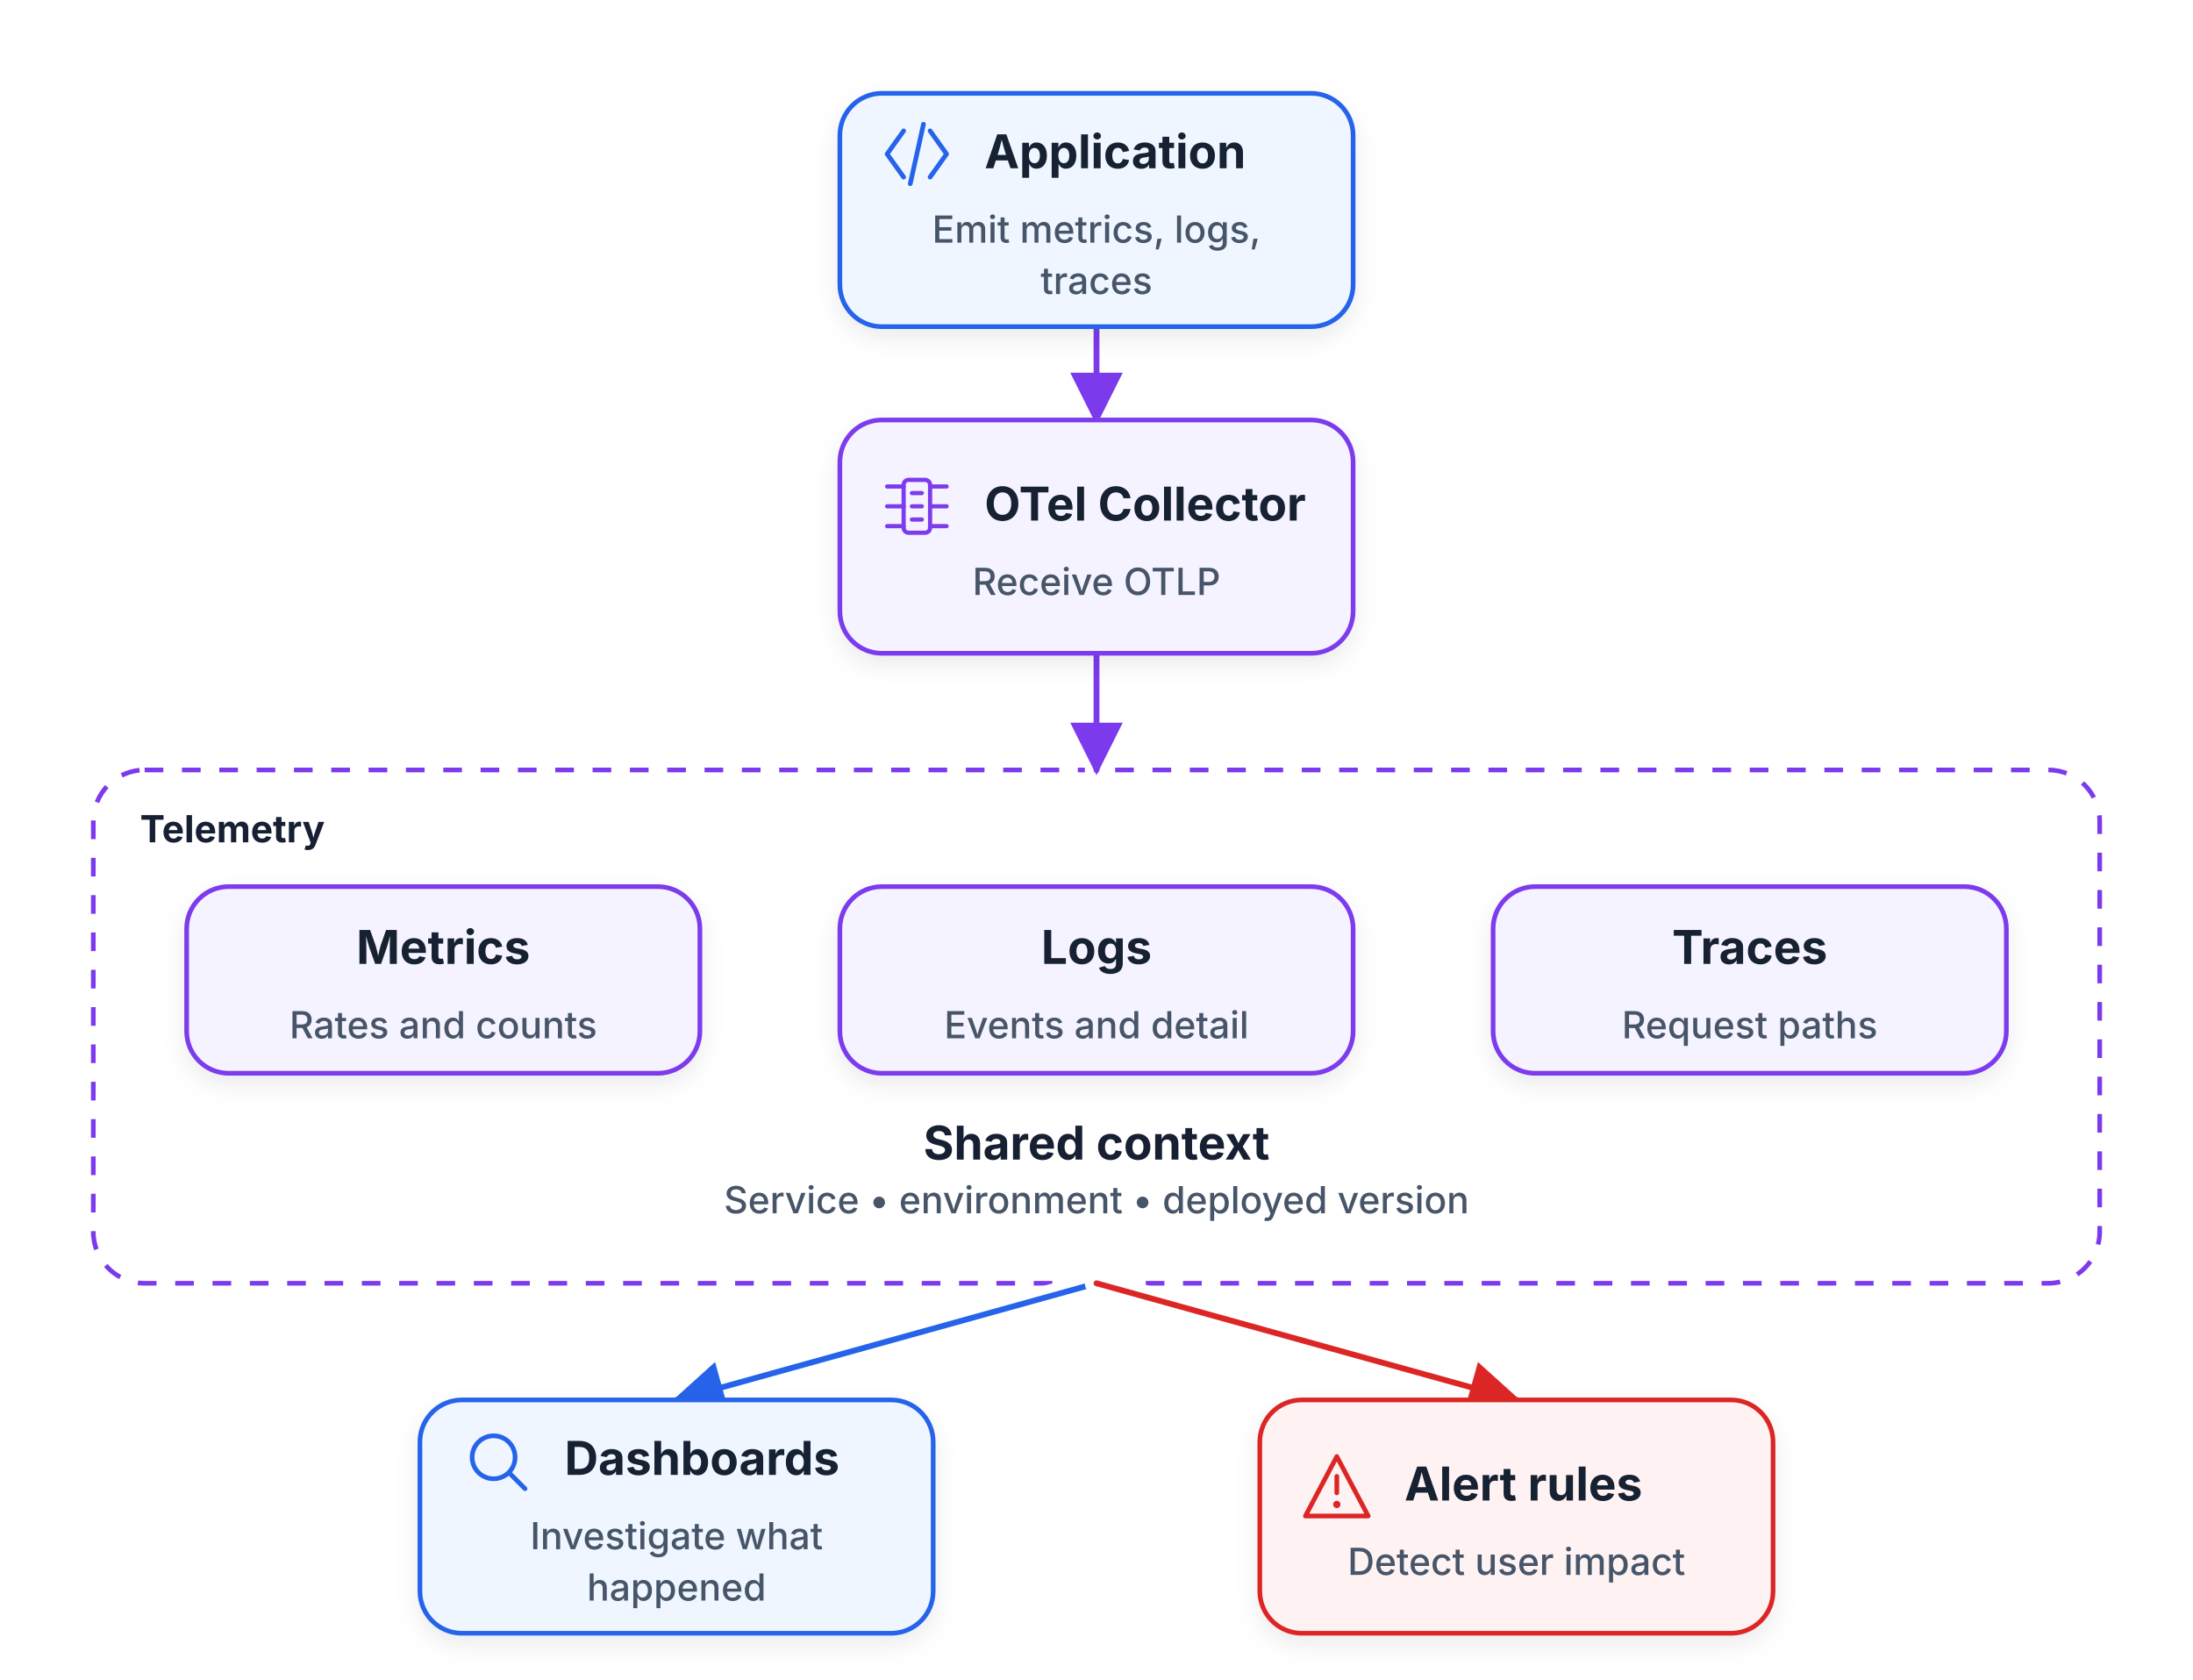
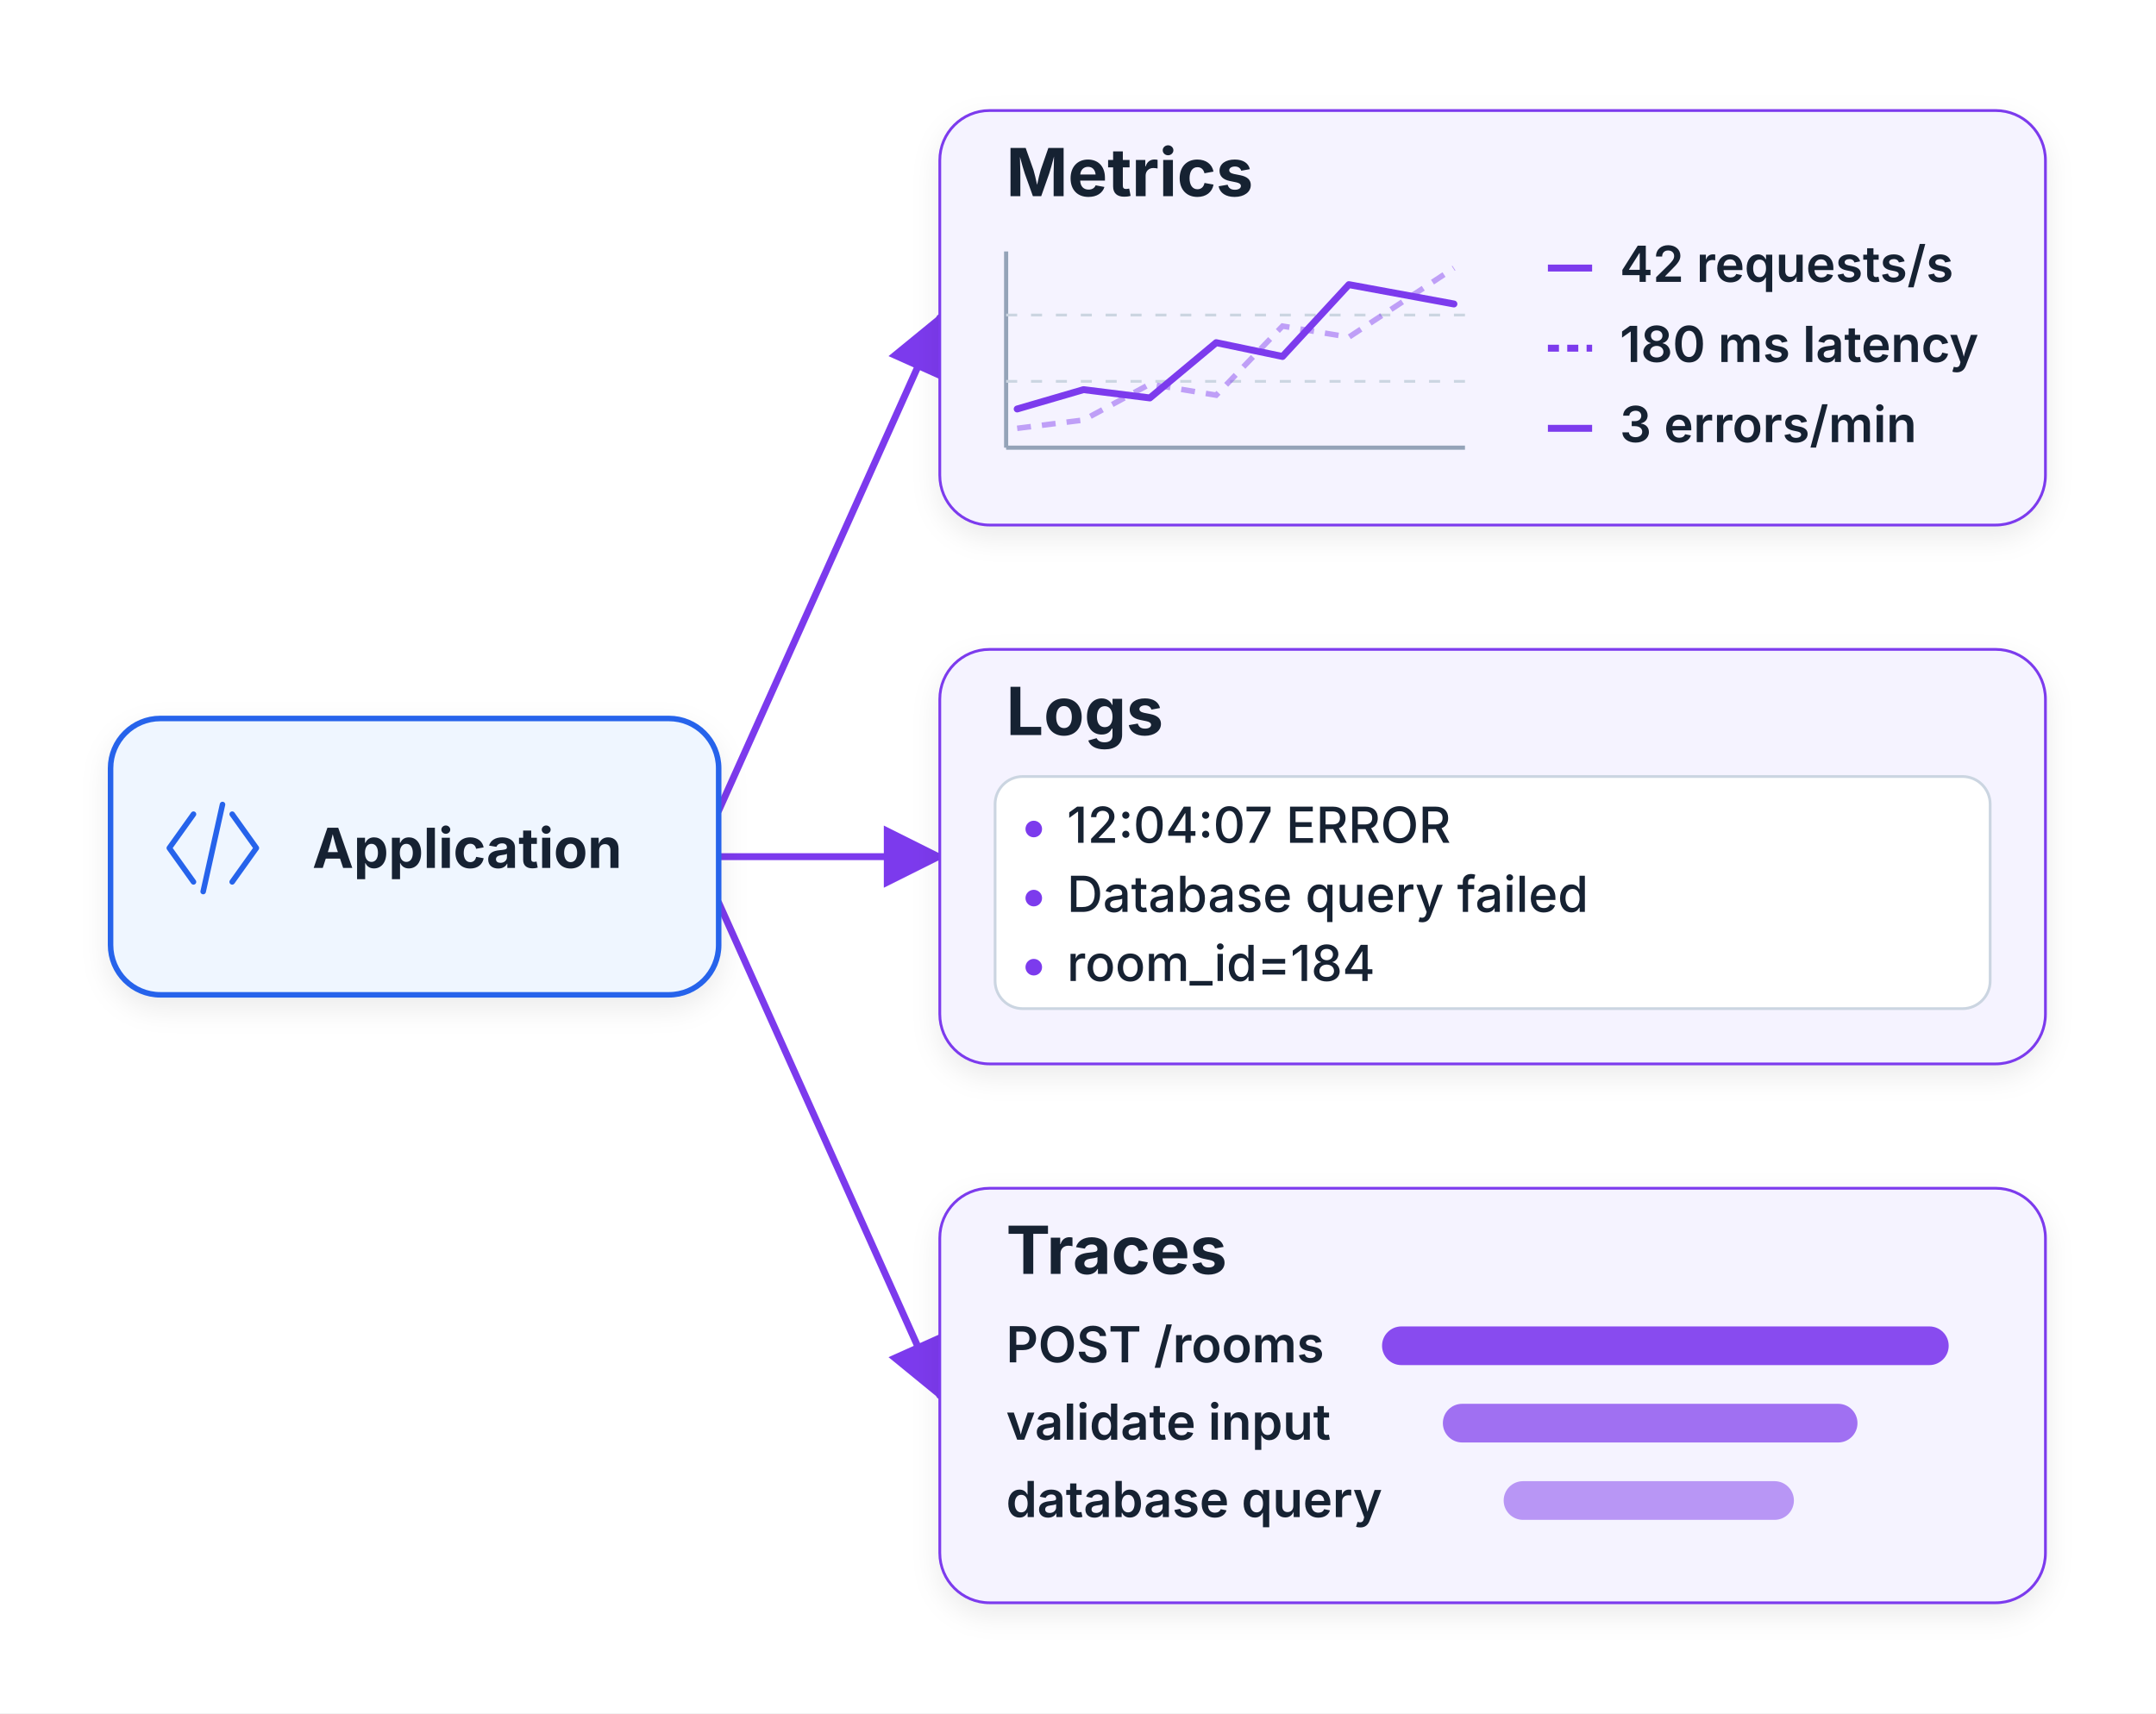
- <svg xmlns="http://www.w3.org/2000/svg" width="940" height="720" viewBox="0 0 940 720" role="img" aria-labelledby="title desc">
+ <svg xmlns="http://www.w3.org/2000/svg" width="780" height="620" viewBox="0 0 780 620" role="img" aria-labelledby="title desc">
  <defs>
    <filter id="shadow" x="-20%" y="-20%" width="140%" height="150%">
      <feDropShadow dx="0" dy="4" stdDeviation="5" flood-color="#0f172a" flood-opacity="0.08" />
    </filter>
    <marker id="arrow-purple" viewBox="0 0 10 10" refX="9" refY="5" markerWidth="9" markerHeight="9" orient="auto">
      <path d="M0 0 10 5 0 10Z" fill="#7c3aed" />
    </marker>
    <marker id="arrow-blue" viewBox="0 0 10 10" refX="9" refY="5" markerWidth="9" markerHeight="9" orient="auto">
      <path d="M0 0 10 5 0 10Z" fill="#2563eb" />
    </marker>
    <marker id="arrow-amber" viewBox="0 0 10 10" refX="9" refY="5" markerWidth="9" markerHeight="9" orient="auto">
      <path d="M0 0 10 5 0 10Z" fill="#c2410c" />
    </marker>
    <marker id="arrow-green" viewBox="0 0 10 10" refX="9" refY="5" markerWidth="9" markerHeight="9" orient="auto">
      <path d="M0 0 10 5 0 10Z" fill="#15803d" />
    </marker>
    <marker id="arrow-red" viewBox="0 0 10 10" refX="9" refY="5" markerWidth="9" markerHeight="9" orient="auto">
      <path d="M0 0 10 5 0 10Z" fill="#dc2626" />
    </marker>
    <marker id="arrow-gray" viewBox="0 0 10 10" refX="9" refY="5" markerWidth="9" markerHeight="9" orient="auto">
      <path d="M0 0 10 5 0 10Z" fill="#64748b" />
    </marker>
    <symbol id="icon-api" viewBox="0 0 24 24">
      <path d="m8 5-5 7 5 7M16 5l5 7-5 7M14 3l-4 18" fill="none" stroke="currentColor" stroke-width="2" stroke-linecap="round" stroke-linejoin="round" />
    </symbol>
-     <symbol id="icon-collector" viewBox="0 0 24 24">
-       <path d="M3 6h5M3 12h5M3 18h5M16 6h5M16 12h5M16 18h5" fill="none" stroke="currentColor" stroke-width="1.8" stroke-linecap="round" />
-       <rect x="8" y="4" width="8" height="16" rx="1.5" fill="none" stroke="currentColor" stroke-width="1.8" />
-       <path d="M10.5 8h3M10.5 12h3M10.5 16h3" fill="none" stroke="currentColor" stroke-width="1.8" stroke-linecap="round" />
-     </symbol>
-     <symbol id="icon-search" viewBox="0 0 24 24">
-       <circle cx="11" cy="11" r="6.5" fill="none" stroke="currentColor" stroke-width="2" />
-       <path d="m16 16 4.5 4.5" fill="none" stroke="currentColor" stroke-width="2" stroke-linecap="round" />
-     </symbol>
-     <symbol id="icon-warning" viewBox="0 0 24 24">
-       <path d="M12 3 2.5 21h19Z" fill="none" stroke="currentColor" stroke-width="2" stroke-linejoin="round" />
-       <path d="M12 9v5" stroke="currentColor" stroke-width="2" stroke-linecap="round" />
-       <circle cx="12" cy="17.5" r="1.1" fill="currentColor" />
-     </symbol>
    <style>
      text { font-family: system-ui, -apple-system, BlinkMacSystemFont, "Segoe UI", sans-serif; fill: #172033; }
      symbol [stroke] { vector-effect: non-scaling-stroke; }
      .node rect { stroke-width: 2; }
      .node-boundary rect { stroke-width: 2; stroke-dasharray: 8 8; }
      .boundary-title { font-size: 16px; font-weight: 750; text-anchor: start; }
      .node-title { font-size: 20px; font-weight: 750; text-anchor: middle; }
      .node-title.icon-copy { text-anchor: start; }
      .node-subtitle { font-size: 16px; font-weight: 500; fill: #475569; text-anchor: middle; }
      .eyebrow { font-size: 13px; font-weight: 750; letter-spacing: 1px; fill: #475569; text-anchor: middle; }
      .mention-icon { font-size: 27px; font-weight: 750; text-anchor: middle; }
      .standalone-mention { font-size: 52px; font-weight: 750; text-anchor: middle; }
      .icon-node-title { font-size: 16px; font-weight: 750; text-anchor: middle; }
      .edge { fill: none; stroke-width: 2.5; stroke-linecap: round; stroke-linejoin: round; }
      .edge-label rect { stroke-width: 2; }
      .edge-label text { font-size: 14px; font-weight: 750; text-anchor: middle; dominant-baseline: central; }
      .divider { stroke: #cbd5e1; stroke-width: 2; stroke-dasharray: 6 8; stroke-linecap: round; }
      .center-annotation { fill: #f1f5f9; stroke: none; }
      .center-title { font-weight: 800; letter-spacing: 0.08em; fill: #334155; text-anchor: middle; }
      .center-detail { font-weight: 600; fill: #475569; text-anchor: middle; }
    </style>
  </defs>
-   <rect width="940" height="720" fill="#ffffff" />
-   <g class="node-boundary node-purple" transform="translate(40 330)">
-     <rect width="860" height="220" rx="22" fill="none" stroke="#7c3aed" />
-     <text class="boundary-title" x="20" y="31">Telemetry</text>
+   <rect width="780" height="620" fill="#ffffff" />
+   <path class="edge" d="M260 293.33L340 115" stroke="#7c3aed" marker-end="url(#arrow-purple)" />
+   <path class="edge" d="M260 310L340 310" stroke="#7c3aed" marker-end="url(#arrow-purple)" />
+   <path class="edge" d="M260 326.67L340 505" stroke="#7c3aed" marker-end="url(#arrow-purple)" />
+   <g class="node node-blue" transform="translate(40 260)" filter="url(#shadow)">
+     <rect width="220" height="100" rx="18" fill="#eff6ff" stroke="#2563eb" />
+     <use href="#icon-api" x="16" y="25.88" width="42" height="42" color="#2563eb" />
+     <text class="node-title icon-copy" x="73" y="54.08" font-size="20">Application</text>
  </g>
-   <path class="edge" d="M470 140L470 180" stroke="#7c3aed" marker-end="url(#arrow-purple)" />
-   <path class="edge-boundary-halo" d="M470 280L470 330" fill="none" stroke="#ffffff" stroke-width="10" stroke-linecap="round" stroke-linejoin="round" />
-   <path class="edge" d="M470 280L470 330" stroke="#7c3aed" marker-end="url(#arrow-purple)" />
-   <path class="edge-boundary-halo" d="M470 550L290 600" fill="none" stroke="#ffffff" stroke-width="10" stroke-linecap="round" stroke-linejoin="round" />
-   <path class="edge" d="M470 550L290 600" stroke="#2563eb" marker-end="url(#arrow-blue)" />
-   <path class="edge-boundary-halo" d="M470 550L650 600" fill="none" stroke="#ffffff" stroke-width="10" stroke-linecap="round" stroke-linejoin="round" />
-   <path class="edge" d="M470 550L650 600" stroke="#dc2626" marker-end="url(#arrow-red)" />
-   <g class="node node-blue" transform="translate(360 40)" filter="url(#shadow)">
-     <rect width="220" height="100" rx="18" fill="#eff6ff" stroke="#2563eb" />
-     <use href="#icon-api" x="16" y="9" width="34" height="34" color="#2563eb" />
-     <text class="node-title icon-copy" x="62" y="32.12" font-size="17">Application</text>
-     <text class="node-subtitle" x="110" y="64" font-size="16">Emit metrics, logs,</text>
-     <text class="node-subtitle" x="110" y="86" font-size="16">traces</text>
+   <g class="node-specimen node-purple specimen-series" transform="translate(340 40)" filter="url(#shadow)">
+     <rect width="400" height="150" rx="18" fill="#f5f3ff" stroke="#7c3aed" />
+     <text x="24" y="31" font-size="24" font-weight="750" text-anchor="start" fill="#172033">Metrics</text>
+     <path d="M24 122V51M24 122H190" fill="none" stroke="#94a3b8" stroke-width="1.5" />
+     <path d="M24 98H190M24 74H190" fill="none" stroke="#cbd5e1" stroke-width="1" stroke-dasharray="4 5" />
+     <path d="M28 108L52 101L76 104L100 84L124 89L148 63L186 70" fill="none" stroke="#7c3aed" stroke-width="2.5" stroke-linecap="round" stroke-linejoin="round" />
+     <path d="M28 115L52 112L76 99L100 103L124 78L148 82L186 57" fill="none" stroke="#7c3aed" stroke-opacity=".45" stroke-width="2" stroke-dasharray="5 4" />
+     <line x1="220" y1="57" x2="236" y2="57" stroke="#7c3aed" stroke-width="2.5" />
+     <text x="246" y="62" font-size="18" font-weight="600" text-anchor="start" fill="#475569">42 requests/s</text>
+     <line x1="220" y1="86" x2="236" y2="86" stroke="#7c3aed" stroke-width="2.5" stroke-dasharray="4 3" />
+     <text x="246" y="91" font-size="18" font-weight="600" text-anchor="start" fill="#475569">180 ms latency</text>
+     <line x1="220" y1="115" x2="236" y2="115" stroke="#7c3aed" stroke-width="2.5" />
+     <text x="246" y="120" font-size="18" font-weight="600" text-anchor="start" fill="#475569">3 errors/min</text>
  </g>
-   <g class="node node-purple" transform="translate(360 180)" filter="url(#shadow)">
-     <rect width="220" height="100" rx="18" fill="#f5f3ff" stroke="#7c3aed" />
-     <use href="#icon-collector" x="16" y="20" width="34" height="34" color="#7c3aed" />
-     <text class="node-title icon-copy" x="62" y="43.12" font-size="17">OTel Collector</text>
-     <text class="node-subtitle" x="110" y="75" font-size="16">Receive OTLP</text>
+   <g class="node-specimen node-purple specimen-record" transform="translate(340 235)" filter="url(#shadow)">
+     <rect width="400" height="150" rx="18" fill="#f5f3ff" stroke="#7c3aed" />
+     <text x="24" y="31" font-size="24" font-weight="750" text-anchor="start" fill="#172033">Logs</text>
+     <rect x="20" y="46" width="360" height="84" rx="10" fill="#ffffff" stroke="#cbd5e1" />
+     <circle cx="34" cy="65" r="3" fill="#7c3aed" />
+     <text x="46" y="70" font-size="18" font-weight="500" font-family="ui-monospace, SFMono-Regular, Menlo, monospace" text-anchor="start" fill="#475569">12:04:07 ERROR</text>
+     <circle cx="34" cy="90" r="3" fill="#7c3aed" />
+     <text x="46" y="95" font-size="18" font-weight="500" font-family="ui-monospace, SFMono-Regular, Menlo, monospace" text-anchor="start" fill="#475569">Database query failed</text>
+     <circle cx="34" cy="115" r="3" fill="#7c3aed" />
+     <text x="46" y="120" font-size="18" font-weight="500" font-family="ui-monospace, SFMono-Regular, Menlo, monospace" text-anchor="start" fill="#475569">room_id=184</text>
  </g>
-   <g class="node node-purple" transform="translate(80 380)" filter="url(#shadow)">
-     <rect width="220" height="80" rx="18" fill="#f5f3ff" stroke="#7c3aed" />
-     <text class="node-title" x="110" y="33.12" font-size="17">Metrics</text>
-     <text class="node-subtitle" x="110" y="65" font-size="16">Rates and counts</text>
-   </g>
-   <g class="node node-purple" transform="translate(360 380)" filter="url(#shadow)">
-     <rect width="220" height="80" rx="18" fill="#f5f3ff" stroke="#7c3aed" />
-     <text class="node-title" x="110" y="33.12" font-size="17">Logs</text>
-     <text class="node-subtitle" x="110" y="65" font-size="16">Events and detail</text>
-   </g>
-   <g class="node node-purple" transform="translate(640 380)" filter="url(#shadow)">
-     <rect width="220" height="80" rx="18" fill="#f5f3ff" stroke="#7c3aed" />
-     <text class="node-title" x="110" y="33.12" font-size="17">Traces</text>
-     <text class="node-subtitle" x="110" y="65" font-size="16">Request paths</text>
-   </g>
-   <g class="node node-plain node-gray" transform="translate(250 470)">
-     <text class="node-title" x="220" y="27" font-size="17">Shared context</text>
-     <text class="node-subtitle" x="220" y="50" font-size="16">Service • environment • deployed version</text>
-   </g>
-   <g class="node node-blue" transform="translate(180 600)" filter="url(#shadow)">
-     <rect width="220" height="100" rx="18" fill="#eff6ff" stroke="#2563eb" />
-     <use href="#icon-search" x="16" y="9" width="34" height="34" color="#2563eb" />
-     <text class="node-title icon-copy" x="62" y="32.12" font-size="17">Dashboards</text>
-     <text class="node-subtitle" x="110" y="64" font-size="16">Investigate what</text>
-     <text class="node-subtitle" x="110" y="86" font-size="16">happened</text>
-   </g>
-   <g class="node node-red" transform="translate(540 600)" filter="url(#shadow)">
-     <rect width="220" height="100" rx="18" fill="#fef2f2" stroke="#dc2626" />
-     <use href="#icon-warning" x="16" y="20" width="34" height="34" color="#dc2626" />
-     <text class="node-title icon-copy" x="62" y="43.12" font-size="17">Alert rules</text>
-     <text class="node-subtitle" x="110" y="75" font-size="16">Detect user impact</text>
+   <g class="node-specimen node-purple specimen-waterfall" transform="translate(340 430)" filter="url(#shadow)">
+     <rect width="400" height="150" rx="18" fill="#f5f3ff" stroke="#7c3aed" />
+     <text x="24" y="31" font-size="24" font-weight="750" text-anchor="start" fill="#172033">Traces</text>
+     <text x="24" y="63" font-size="18" font-weight="600" text-anchor="start" fill="#475569">POST /rooms</text>
+     <rect x="160" y="50" width="205" height="14" rx="7" fill="#7c3aed" fill-opacity="0.9" />
+     <text x="24" y="91" font-size="18" font-weight="600" text-anchor="start" fill="#475569">validate input</text>
+     <rect x="182" y="78" width="150" height="14" rx="7" fill="#7c3aed" fill-opacity="0.7" />
+     <text x="24" y="119" font-size="18" font-weight="600" text-anchor="start" fill="#475569">database query</text>
+     <rect x="204" y="106" width="105" height="14" rx="7" fill="#7c3aed" fill-opacity="0.5" />
  </g>
</svg>
